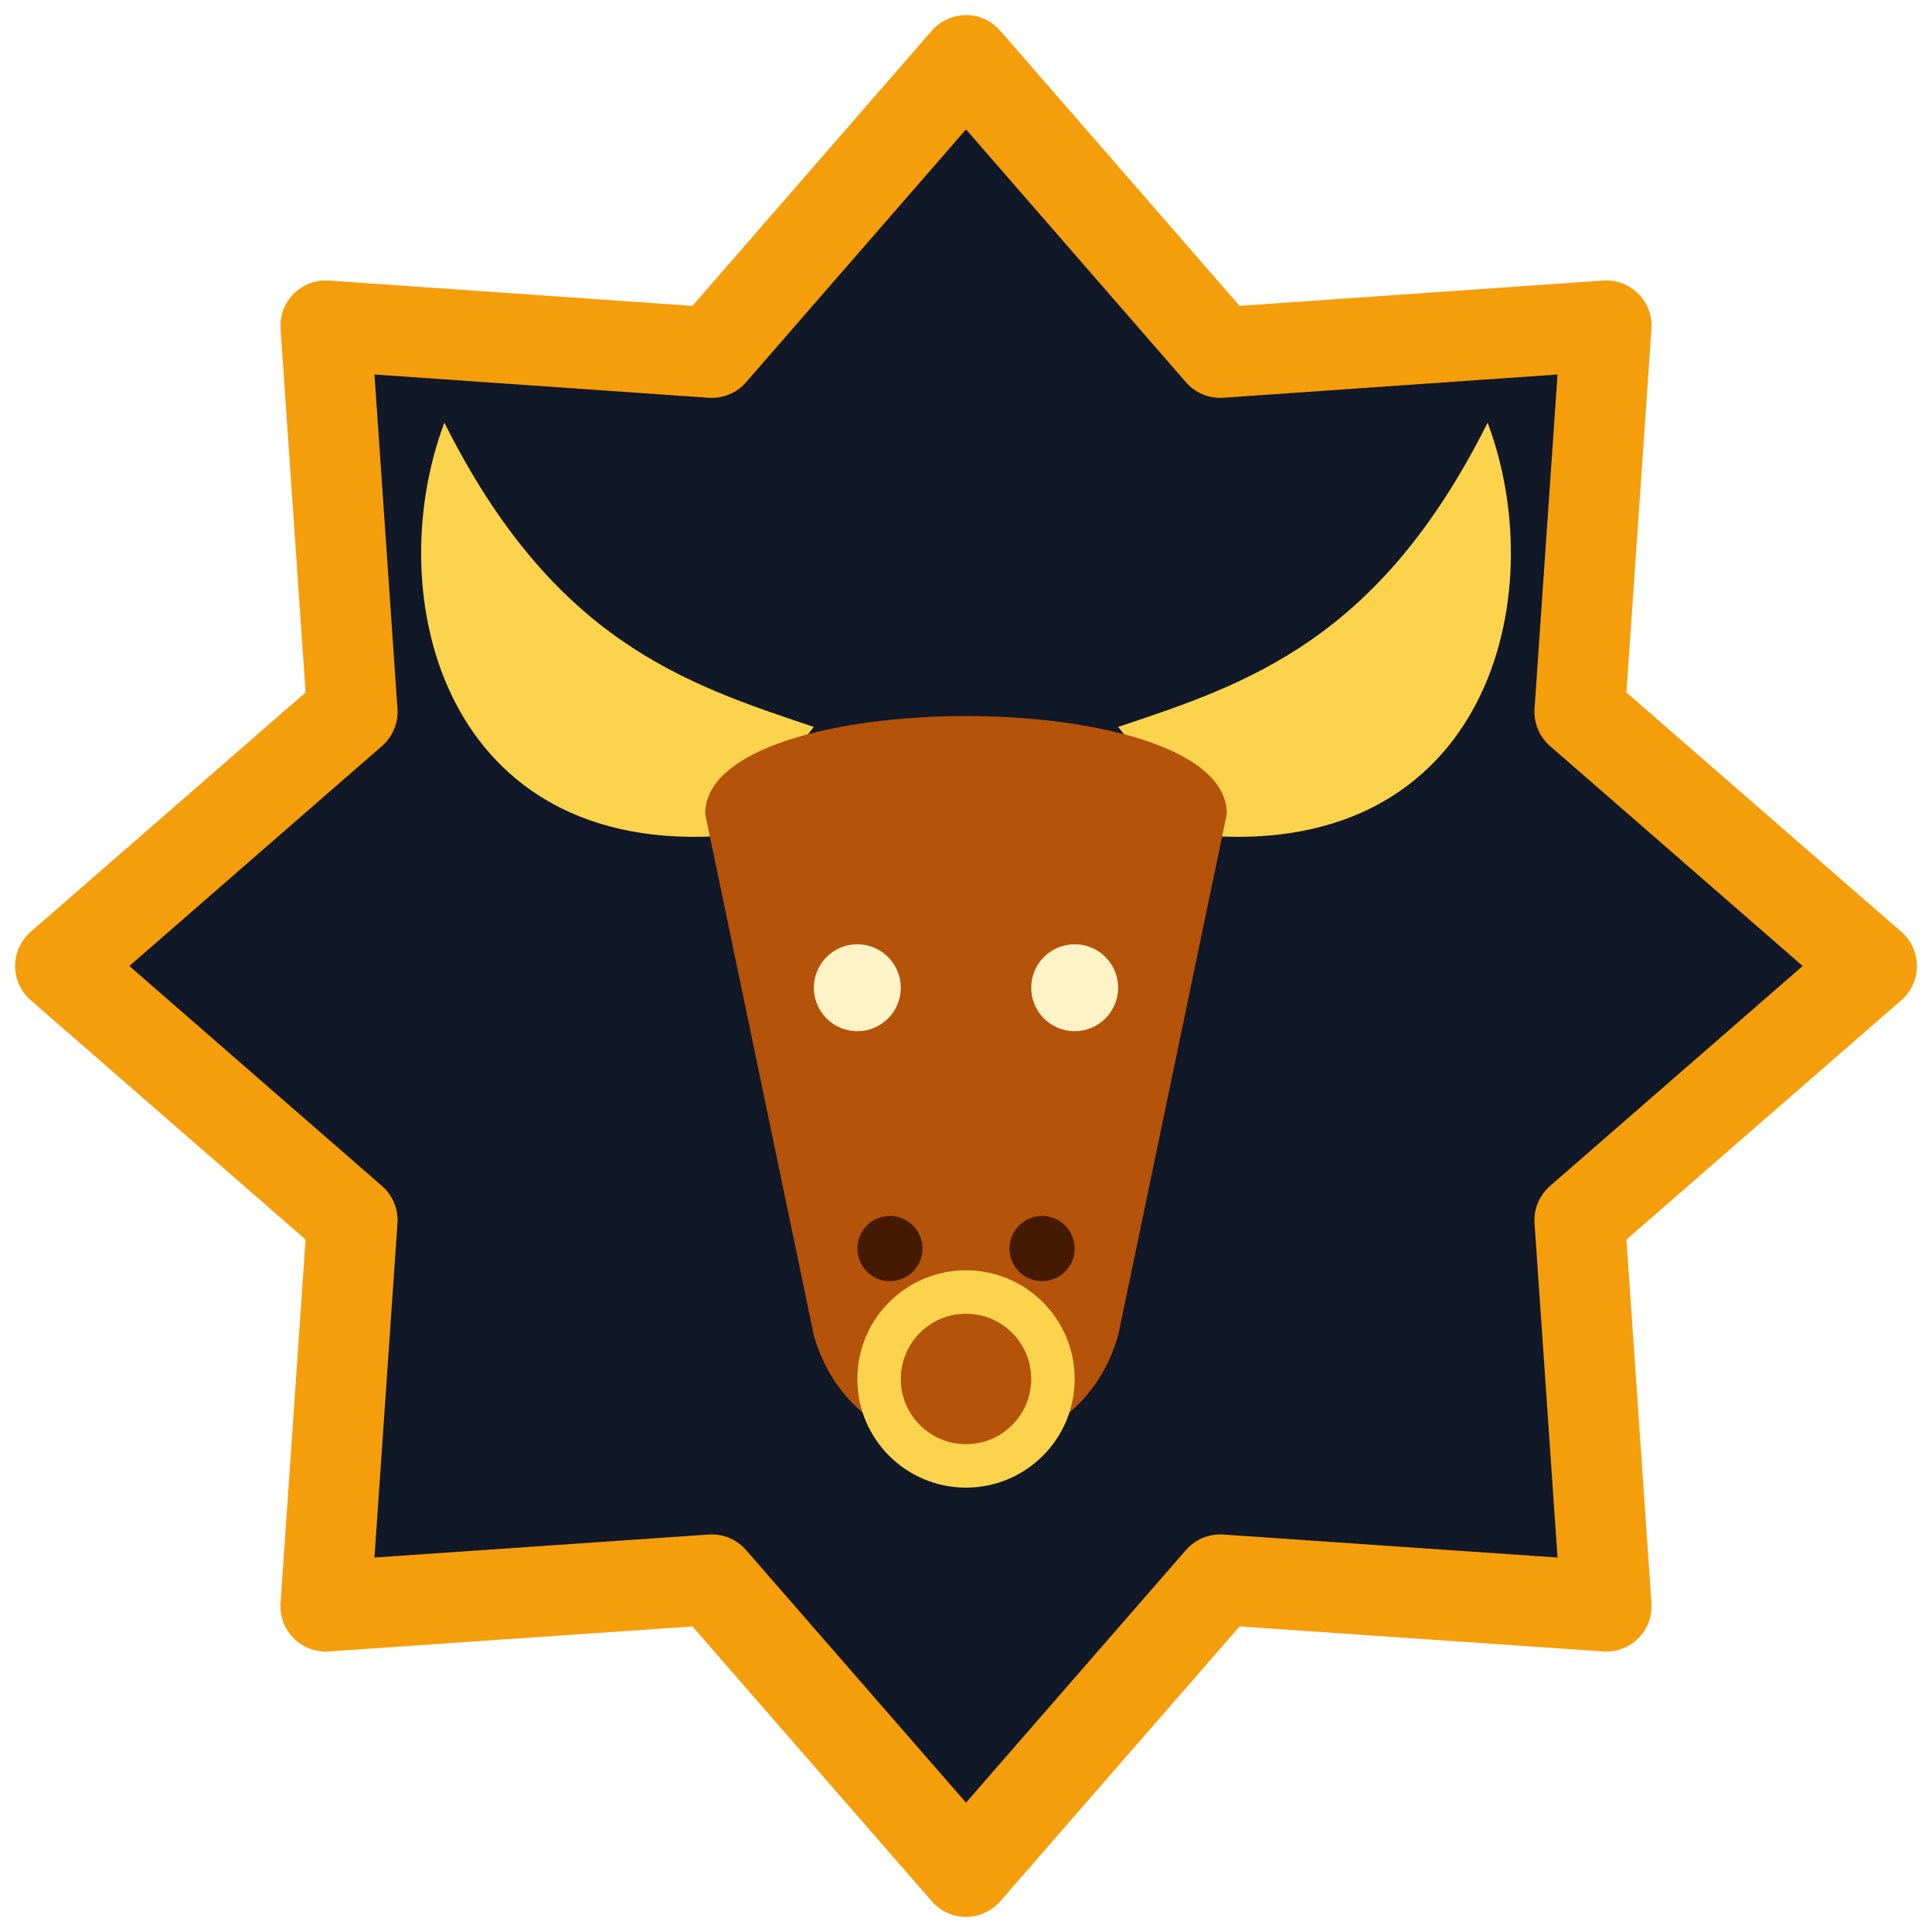
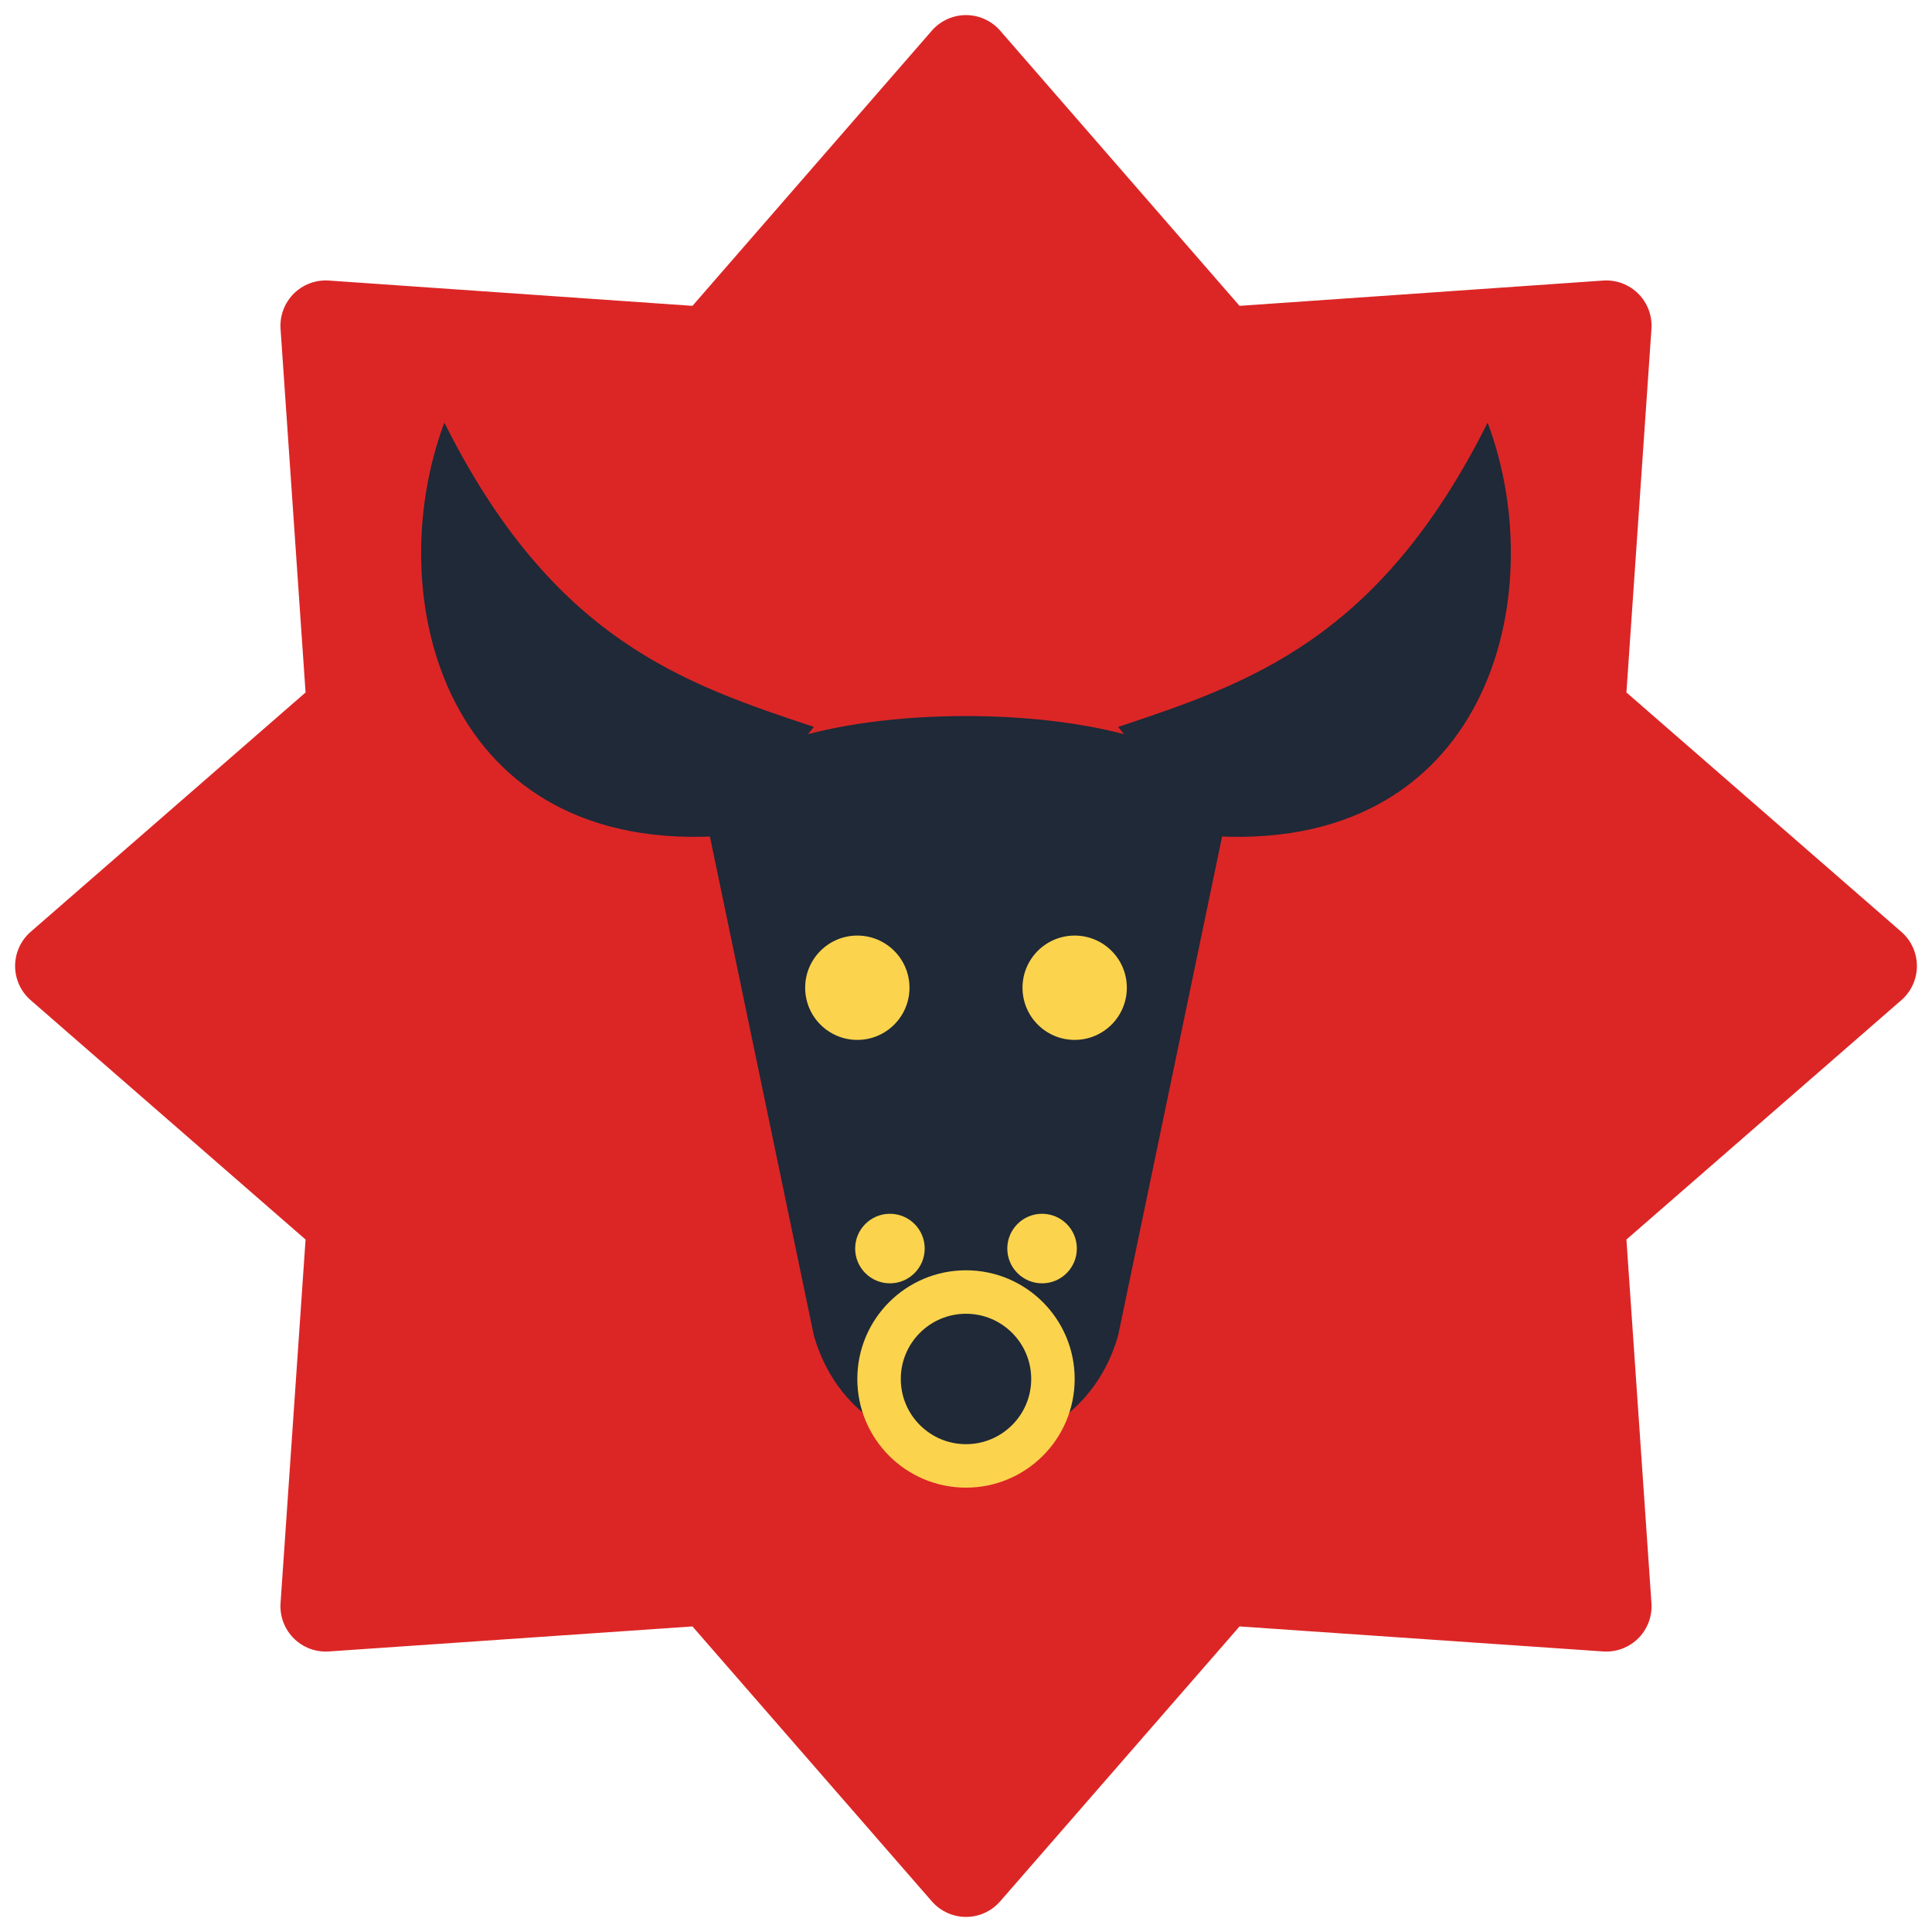
<svg xmlns="http://www.w3.org/2000/svg" viewBox="0 0 64 64">
-   <polygon points="32,2 40.42,11.68 53.21,10.79 52.33,23.58 62,32 52.33,40.42 53.21,53.21 40.42,52.33 32,62 23.58,52.33 10.79,53.21 11.67,40.42 2,32 11.67,23.58 10.79,10.79 23.58,11.68" fill="#111827" stroke="#F59E0B" stroke-width="3" stroke-linejoin="round" />
+   <polygon points="32,2 40.42,11.68 53.21,10.79 52.33,23.58 62,32 52.33,40.42 53.21,53.21 40.42,52.33 32,62 23.58,52.33 10.79,53.21 11.67,40.42 2,32 11.67,23.58 10.79,10.79 23.58,11.68" fill="#DC2626" stroke="#DC2626" stroke-width="3" stroke-linejoin="round" />
  <g transform="translate(8.96,8.24) scale(0.72)">
-     <path d="M21 27 C8 28 5 16 8 8 C13 18 19 20 25 22 Z" fill="#FCD34D" />
-     <path d="M43 27 C56 28 59 16 56 8 C51 18 45 20 39 22 Z" fill="#FCD34D" />
-     <path d="M20 26 C20 20 44 20 44 26 L39 50 C37 57 27 57 25 50 Z" fill="#B45309" />
-     <circle cx="27" cy="34" r="2" fill="#FEF3C7" />
-     <circle cx="37" cy="34" r="2" fill="#FEF3C7" />
-     <circle cx="28.5" cy="46" r="1.5" fill="#451A03" />
-     <circle cx="35.5" cy="46" r="1.5" fill="#451A03" />
+     <path d="M21 27 C8 28 5 16 8 8 C13 18 19 20 25 22 Z" fill="#1F2937" />
+     <path d="M43 27 C56 28 59 16 56 8 C51 18 45 20 39 22 Z" fill="#1F2937" />
+     <path d="M20 26 C20 20 44 20 44 26 L39 50 C37 57 27 57 25 50 Z" fill="#1F2937" />
+     <circle cx="27" cy="34" r="2.4" fill="#FCD34D" />
+     <circle cx="37" cy="34" r="2.4" fill="#FCD34D" />
+     <circle cx="28.5" cy="46" r="1.6" fill="#FCD34D" />
+     <circle cx="35.5" cy="46" r="1.6" fill="#FCD34D" />
    <circle cx="32" cy="52" r="4" fill="none" stroke="#FCD34D" stroke-width="2" />
  </g>
</svg>
